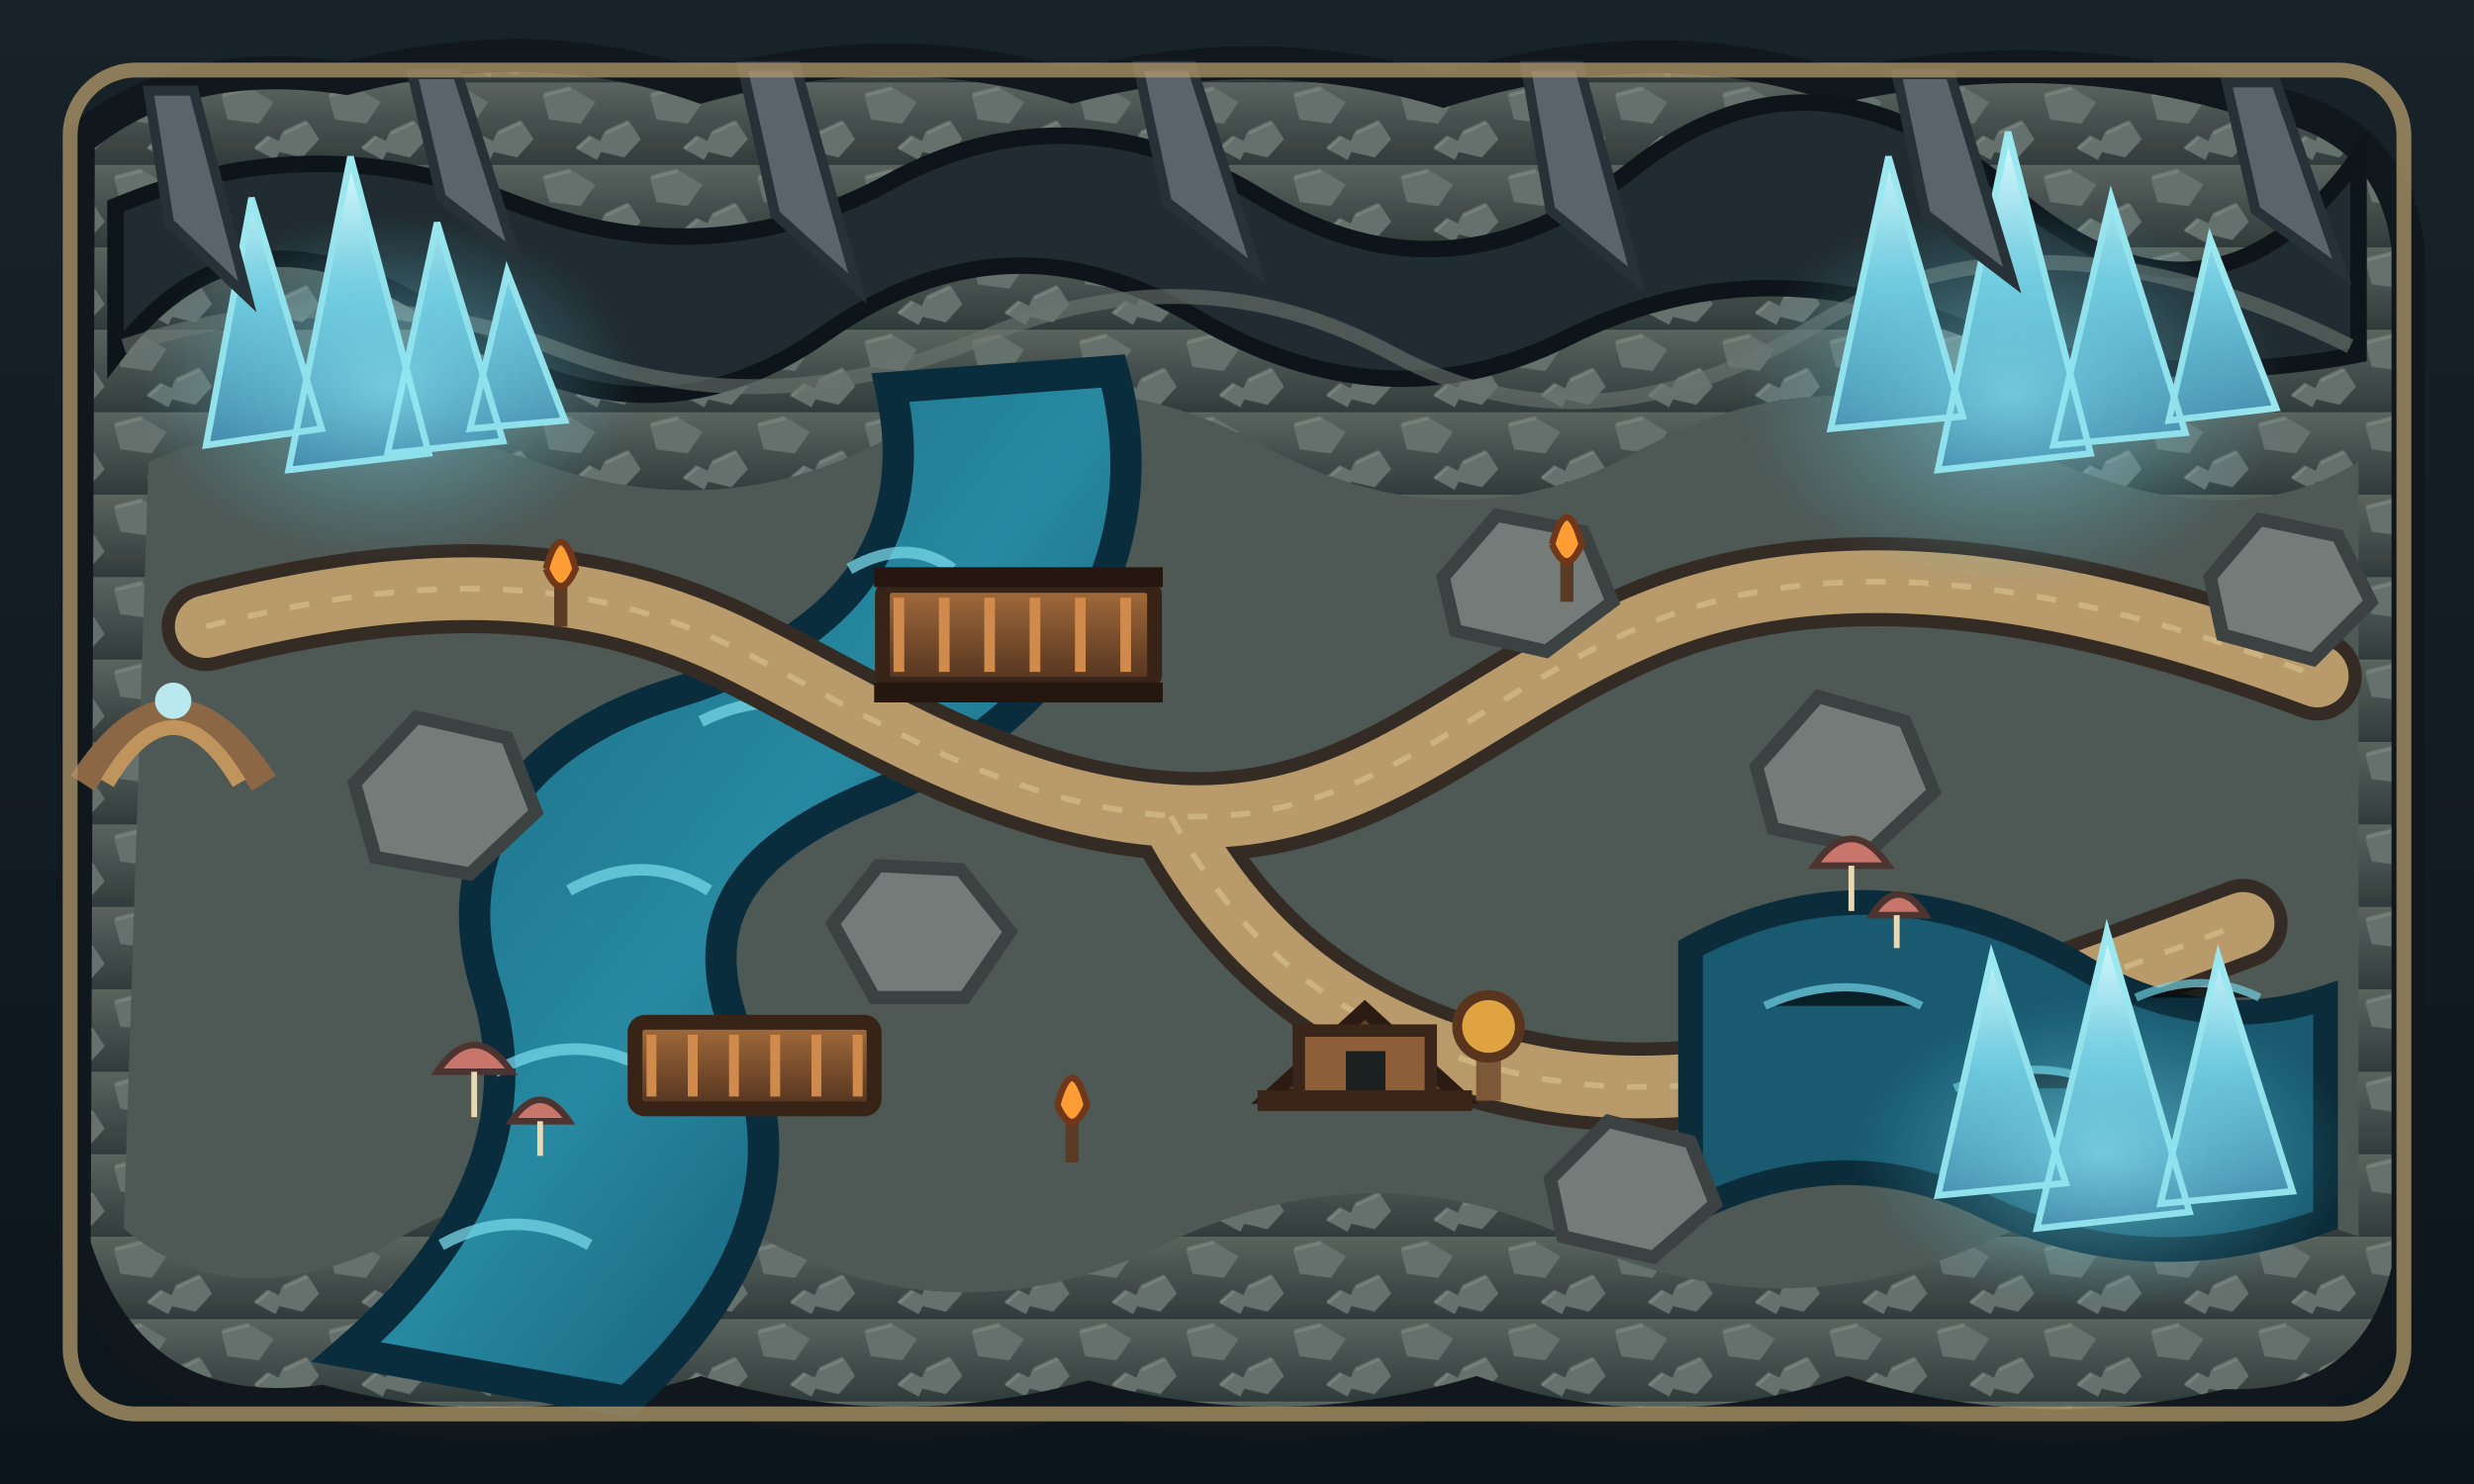
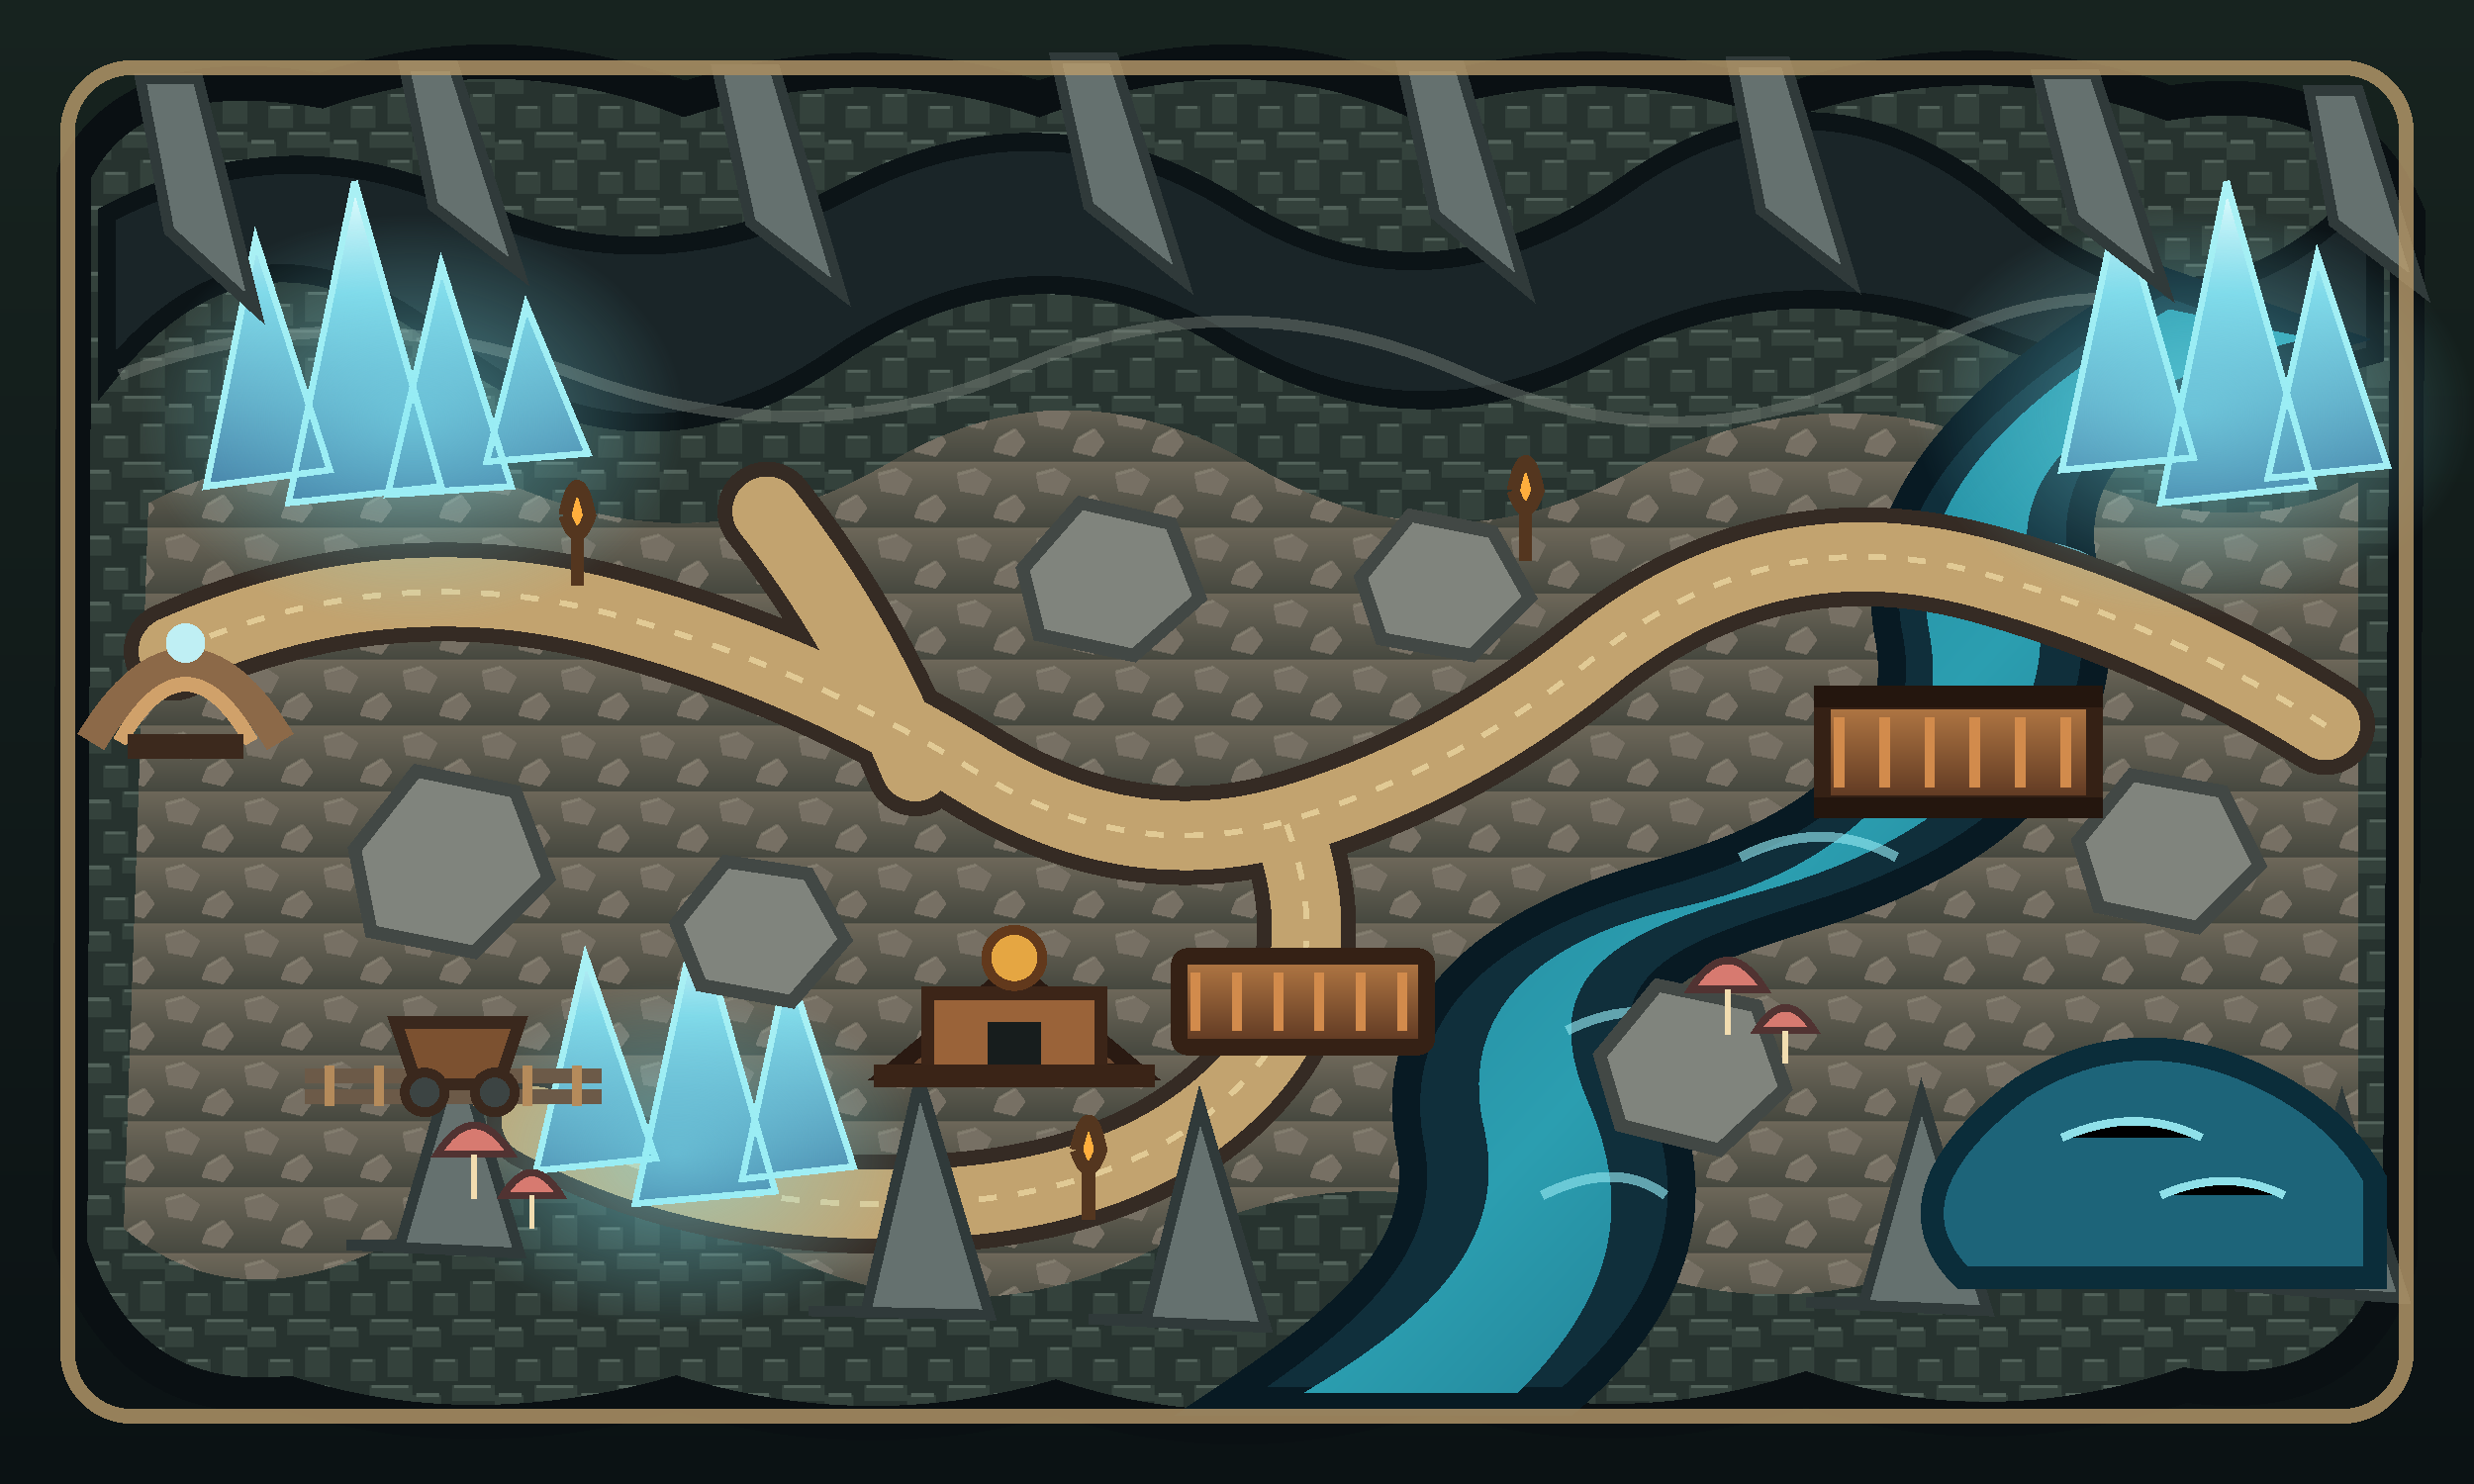
- <svg xmlns="http://www.w3.org/2000/svg" width="3000" height="1800" viewBox="0 0 3000 1800">
+ <svg xmlns="http://www.w3.org/2000/svg" width="3000" height="1800" viewBox="0 0 3000 1800" shape-rendering="crispEdges">
  <defs>
-     <linearGradient id="bg" x2="0" y2="1">
-       <stop stop-color="#172329" />
-       <stop offset="1" stop-color="#0c151b" />
+     <linearGradient id="cave" x2="0" y2="1">
+       <stop stop-color="#17231f" />
+       <stop offset="1" stop-color="#0b1214" />
    </linearGradient>
-     <linearGradient id="floor" x2="0" y2="1">
-       <stop stop-color="#59645f" />
-       <stop offset="1" stop-color="#303b3b" />
+     <linearGradient id="ground" x2="0" y2="1">
+       <stop stop-color="#6d6759" />
+       <stop offset="1" stop-color="#46483f" />
    </linearGradient>
    <linearGradient id="water" x2="1" y2="1">
-       <stop stop-color="#17607a" />
-       <stop offset=".5" stop-color="#2789a1" />
-       <stop offset="1" stop-color="#0c405b" />
+       <stop stop-color="#1d7189" />
+       <stop offset=".5" stop-color="#2b9eb0" />
+       <stop offset="1" stop-color="#14536d" />
    </linearGradient>
    <linearGradient id="wood" x2="0" y2="1">
-       <stop stop-color="#a66d3c" />
-       <stop offset="1" stop-color="#51321f" />
+       <stop stop-color="#b57a45" />
+       <stop offset="1" stop-color="#5b3621" />
    </linearGradient>
    <linearGradient id="crystal" x2="0" y2="1">
-       <stop stop-color="#d9fbff" />
-       <stop offset=".45" stop-color="#71cce0" />
-       <stop offset="1" stop-color="#36759a" />
+       <stop stop-color="#e4ffff" />
+       <stop offset=".35" stop-color="#80d8e8" />
+       <stop offset="1" stop-color="#3d739c" />
    </linearGradient>
-     <radialGradient id="glow">
-       <stop stop-color="#8de8f5" stop-opacity=".65" />
-       <stop offset="1" stop-color="#54b7d0" stop-opacity="0" />
+     <radialGradient id="blueGlow">
+       <stop stop-color="#7ee7f4" stop-opacity=".5" />
+       <stop offset="1" stop-color="#7ee7f4" stop-opacity="0" />
    </radialGradient>
-     <pattern id="stone" width="130" height="100" patternUnits="userSpaceOnUse">
-       <rect width="130" height="100" fill="url(#floor)" />
-       <path d="M8 15l34-9 30 18-18 26-38-5zM82 61l31-14 14 22-20 22-34-8zM48 80l18-15 18 9-10 20z" fill="#65716d" />
-       <path d="M10 15l32-8M84 61l28-13M50 80l16-14" stroke="#87918b" stroke-width="5" opacity=".5" />
+     <pattern id="floor" width="96" height="80" patternUnits="userSpaceOnUse">
+       <rect width="96" height="80" fill="url(#ground)" />
+       <path d="M8 15l24-7 19 13-10 20-29-5zM58 52l22-12 12 16-13 18-27-6z" fill="#777064" />
+       <path d="M9 15l23-6M60 52l19-11" stroke="#8f8979" stroke-width="4" opacity=".5" />
    </pattern>
-     <pattern id="moss" width="90" height="70" patternUnits="userSpaceOnUse">
-       <rect width="90" height="70" fill="#364a3c" />
-       <circle cx="18" cy="20" r="12" fill="#4f7450" />
-       <circle cx="48" cy="45" r="17" fill="#466943" />
-       <path d="M5 58q20-18 40 0M55 12q18-14 32 2" stroke="#6d8b52" stroke-width="7" fill="none" />
+     <pattern id="rock" width="100" height="80" patternUnits="userSpaceOnUse">
+       <rect width="100" height="80" fill="#27332f" />
+       <path d="M0 12h35v22H0M48 0h52v19H48M25 48h30v27H25M70 34h30v36H70" fill="#34423c" />
+       <path d="M5 12h28M51 2h44M28 50h24M73 36h23" stroke="#516159" stroke-width="4" />
    </pattern>
  </defs>
-   <rect width="3000" height="1800" fill="url(#bg)" />
-   <path d="M95 170Q220 65 420 95Q650 35 850 105Q1090 40 1300 105Q1530 45 1750 110Q2010 30 2230 105Q2490 50 2720 120Q2900 140 2920 300V1540Q2880 1710 2700 1705Q2470 1760 2240 1690Q2010 1765 1790 1690Q1550 1760 1320 1695Q1080 1760 850 1690Q610 1760 390 1700Q160 1730 90 1510Z" fill="url(#stone)" stroke="#10181d" stroke-width="40" />
-   <path d="M140 250Q380 150 620 245T1080 220T1530 240T1980 205T2440 235T2860 190L2860 430Q2600 480 2360 390T1900 410T1450 385T1000 405T540 390T140 430Z" fill="#202c31" stroke="#0e151a" stroke-width="20" />
-   <path d="M150 420Q430 330 680 425T1190 410T1690 430T2200 395T2850 420" fill="none" stroke="#6b756f" stroke-width="18" opacity=".6" />
-   <path d="M180 560Q390 470 650 560Q870 640 1070 535Q1300 415 1530 540Q1770 670 1990 545Q2230 415 2460 545Q2700 660 2860 560V1500Q2620 1410 2400 1510Q2150 1620 1900 1500Q1660 1390 1410 1510Q1160 1630 920 1500Q680 1380 470 1510Q280 1600 150 1490Z" fill="#4e5955" />
-   <path d="M420 1640C570 1510 640 1360 590 1200C540 1040 620 900 820 840C1030 775 1120 650 1080 470L1350 450C1410 670 1290 870 1070 960C880 1035 840 1130 900 1270C970 1435 890 1580 760 1700Z" fill="url(#water)" stroke="#0a2d3d" stroke-width="38" />
-   <path d="M535 1510q90-50 180 0M600 1300q100-55 190 0M690 1080q90-50 170 0M850 875q90-45 165 0M1030 690q70-40 125 0" fill="none" stroke="#77d7e8" stroke-width="14" opacity=".75" />
-   <g fill="none" stroke="#342b25" stroke-width="108" stroke-linecap="round">
-     <path d="M250 760C520 690 720 700 900 790C1050 865 1220 980 1430 990C1660 1000 1780 850 1990 760C2210 665 2490 700 2810 820" />
-     <path d="M1420 990C1510 1160 1650 1270 1880 1310C2100 1345 2320 1270 2720 1120" />
+   <rect width="3000" height="1800" fill="url(#cave)" />
+   <path d="M90 210Q160 70 390 110Q610 35 830 120Q1050 50 1260 120Q1500 30 1710 120Q1940 45 2160 125Q2400 40 2630 125Q2850 90 2920 260L2910 1530Q2860 1710 2650 1680Q2410 1760 2190 1685Q1960 1760 1740 1690Q1510 1770 1280 1695Q1050 1760 820 1690Q570 1760 350 1690Q150 1710 85 1510Z" fill="url(#rock)" stroke="#0a1013" stroke-width="42" />
+   <path d="M130 260Q350 145 570 250T1030 230T1500 250T1970 225T2440 255T2880 220L2880 430Q2650 500 2410 405T1940 430T1480 410T1010 435T540 415T130 455Z" fill="#1a2528" stroke="#0c1417" stroke-width="22" />
+   <path d="M145 455Q420 350 700 455T1240 445T1780 455T2320 430T2860 460" fill="none" stroke="#7b8379" stroke-width="14" opacity=".45" />
+   <path d="M180 610Q390 500 650 600Q870 685 1080 560Q1300 430 1530 570Q1760 700 1990 565Q2230 440 2470 560Q2700 670 2860 585V1490Q2600 1410 2390 1515Q2140 1630 1900 1505Q1650 1380 1400 1515Q1150 1640 910 1500Q680 1370 460 1515Q280 1600 150 1490Z" fill="url(#floor)" />
+   <path d="M2620 340C2390 470 2260 610 2290 770C2320 920 2190 1010 2010 1060C1790 1120 1680 1230 1710 1390C1735 1515 1630 1600 1480 1700L1900 1700C2040 1580 2070 1450 2010 1320C1950 1190 2040 1160 2200 1110C2460 1030 2580 880 2530 700C2490 560 2610 470 2820 410Z" fill="#102f3b" stroke="#081a23" stroke-width="34" />
+   <path d="M2630 375C2420 500 2310 620 2340 770C2370 940 2220 1060 2040 1100C1840 1145 1770 1245 1800 1370C1830 1510 1730 1600 1580 1690L1840 1690C1960 1570 1980 1460 1925 1335C1860 1180 1960 1130 2140 1080C2390 1010 2510 865 2465 705C2425 565 2550 470 2800 410Z" fill="url(#water)" />
+   <g fill="none" stroke="#8de4ed" stroke-width="12" opacity=".65">
+     <path d="M2510 520q90-55 175-5" />
+     <path d="M2370 690q100-55 180 0" />
+     <path d="M2310 900q100-50 180 0" />
+     <path d="M2110 1040q100-50 190 0" />
+     <path d="M1900 1250q90-45 170 0" />
+     <path d="M1870 1450q90-45 150 0" />
  </g>
-   <g fill="none" stroke="#b89a6b" stroke-width="76" stroke-linecap="round">
-     <path d="M250 760C520 690 720 700 900 790C1050 865 1220 980 1430 990C1660 1000 1780 850 1990 760C2210 665 2490 700 2810 820" />
-     <path d="M1420 990C1510 1160 1650 1270 1880 1310C2100 1345 2320 1270 2720 1120" />
+   <g fill="none" stroke="#352b24" stroke-width="120" stroke-linecap="round">
+     <path d="M210 790Q480 670 760 750Q980 810 1190 940Q1380 1055 1580 990Q1770 930 1930 800Q2150 620 2420 700Q2630 760 2820 880" />
+     <path d="M1560 1000Q1630 1190 1500 1320Q1370 1450 1120 1460Q850 1470 650 1360" />
+     <path d="M1110 930Q1040 760 930 620" />
  </g>
-   <g fill="none" stroke="#d5bd89" stroke-width="7" stroke-dasharray="24 28" opacity=".7">
-     <path d="M250 760C520 690 720 700 900 790C1050 865 1220 980 1430 990C1660 1000 1780 850 1990 760C2210 665 2490 700 2810 820" />
-     <path d="M1420 990C1510 1160 1650 1270 1880 1310C2100 1345 2320 1270 2720 1120" />
+   <g fill="none" stroke="#c2a36f" stroke-width="84" stroke-linecap="round">
+     <path d="M210 790Q480 670 760 750Q980 810 1190 940Q1380 1055 1580 990Q1770 930 1930 800Q2150 620 2420 700Q2630 760 2820 880" />
+     <path d="M1560 1000Q1630 1190 1500 1320Q1370 1450 1120 1460Q850 1470 650 1360" />
+     <path d="M1110 930Q1040 760 930 620" />
  </g>
-   <path d="M2050 1150q220-120 470 20q150 90 300 40v270q-220 80-420-20q-170-80-350 10z" fill="#195a70" stroke="#0b2d3b" stroke-width="30" />
-   <g stroke="#74d6e6" stroke-width="10" opacity=".65">
-     <path d="M2140 1220q100-45 190 0" />
-     <path d="M2370 1320q100-45 190 0" />
-     <path d="M2590 1210q80-35 150 0" />
+   <g fill="none" stroke="#e1ca95" stroke-width="7" stroke-dasharray="22 26">
+     <path d="M210 790Q480 670 760 750Q980 810 1190 940Q1380 1055 1580 990Q1770 930 1930 800Q2150 620 2420 700Q2630 760 2820 880" />
+     <path d="M1560 1000Q1630 1190 1500 1320Q1370 1450 1120 1460Q850 1470 650 1360" />
  </g>
-   <g fill="url(#crystal)" stroke="#9be7ef" stroke-width="8">
-     <path d="M250 540l55-300 85 280zM350 570l75-380 95 360zM470 550l60-280 80 265zM570 520l45-190 70 180z" />
-     <path d="M2220 520l70-330 90 315zM2350 570l85-410 100 390zM2490 540l70-300 90 285zM2630 510l50-220 80 205z" />
-     <path d="M2350 1450l65-290 90 275zM2470 1490l85-360 100 340zM2620 1460l70-300 90 285z" />
-   </g>
-   <g opacity=".9">
-     <ellipse cx="470" cy="470" rx="300" ry="210" fill="url(#glow)" />
-     <ellipse cx="2440" cy="480" rx="330" ry="240" fill="url(#glow)" />
-     <ellipse cx="2550" cy="1400" rx="300" ry="190" fill="url(#glow)" />
-   </g>
-   <g fill="#59656a" stroke="#273138" stroke-width="12">
-     <path d="M180 110l55 0 65 250-95-90z" />
-     <path d="M500 90l55 0 70 220-90-70z" />
-     <path d="M900 80l65 0 75 270-100-90z" />
-     <path d="M1380 80l65 0 80 250-110-85z" />
-     <path d="M1850 80l65 0 70 260-105-85z" />
-     <path d="M2300 90l65 0 75 250-105-80z" />
-     <path d="M2700 100l60 0 80 230-105-75z" />
-   </g>
-   <g fill="#747b78" stroke="#3b4241" stroke-width="16">
-     <path d="M430 950l75-80 110 25 35 90-80 75-115-20z" />
-     <path d="M1010 1120l55-70 100 5 60 75-55 80-110 0z" />
-     <path d="M1750 700l65-75 105 20 35 85-80 60-110-25z" />
-     <path d="M2130 930l75-85 105 30 35 85-75 70-120-25z" />
-     <path d="M2680 700l60-70 95 20 40 80-70 70-110-30z" />
-     <path d="M1880 1430l70-70 100 25 30 75-75 65-110-25z" />
-   </g>
-   <g stroke="#382317" stroke-width="18">
-     <rect x="1070" y="710" width="330" height="120" rx="12" fill="url(#wood)" />
-     <path d="M1090 725v90m55-90v90m55-90v90m55-90v90m55-90v90m55-90v90" stroke="#d08a4b" stroke-width="13" />
-     <path d="M1060 700h350M1060 840h350" stroke="#25170f" stroke-width="24" />
-     <rect x="770" y="1240" width="290" height="105" rx="12" fill="url(#wood)" />
-     <path d="M790 1255v75m50-75v75m50-75v75m50-75v75m50-75v75m50-75v75" stroke="#d08a4b" stroke-width="12" />
-   </g>
-   <g transform="translate(1540 1160)">
-     <path d="M0 170l115-105 115 105z" fill="#65442c" stroke="#2b1b13" stroke-width="18" />
-     <path d="M35 170v-80h160v80" fill="#8d5e37" stroke="#39251a" stroke-width="15" />
-     <rect x="92" y="115" width="48" height="55" fill="#1a2020" />
-     <path d="M-15 175h260" stroke="#3a2518" stroke-width="25" />
-     <rect x="250" y="105" width="30" height="70" fill="#7c5738" />
-     <circle cx="265" cy="85" r="38" fill="#e0a341" stroke="#5a351e" stroke-width="12" />
+   <g fill="url(#crystal)" stroke="#a9f0f4" stroke-width="8">
+     <path d="M250 590l60-300 90 280zM350 610l80-390 105 370zM470 600l65-280 85 270zM590 560l48-190 75 180z" />
+     <path d="M2500 570l70-330 90 315zM2620 610l80-390 105 370zM2750 580l60-270 85 255z" />
+     <path d="M650 1420l60-260 85 245zM770 1460l75-350 95 335zM900 1430l55-260 80 245z" />
  </g>
  <g>
-     <g transform="translate(680 650)">
-       <path d="M0 110v-70" stroke="#5b3b24" stroke-width="16" />
-       <path d="M-18 40q18-65 36 0q-18 42-36 0" fill="#ff9d35" stroke="#703719" stroke-width="8" />
-     </g>
-     <g transform="translate(1900 620)">
-       <path d="M0 110v-70" stroke="#5b3b24" stroke-width="16" />
-       <path d="M-18 40q18-65 36 0q-18 42-36 0" fill="#ff9d35" stroke="#703719" stroke-width="8" />
-     </g>
-     <g transform="translate(1300 1300)">
-       <path d="M0 110v-70" stroke="#5b3b24" stroke-width="16" />
-       <path d="M-18 40q18-65 36 0q-18 42-36 0" fill="#ff9d35" stroke="#703719" stroke-width="8" />
-     </g>
+     <ellipse cx="500" cy="510" rx="330" ry="250" fill="url(#blueGlow)" />
+     <ellipse cx="2660" cy="500" rx="340" ry="250" fill="url(#blueGlow)" />
+     <ellipse cx="820" cy="1400" rx="300" ry="210" fill="url(#blueGlow)" />
  </g>
-   <g fill="#c8756b" stroke="#4e3431" stroke-width="8">
-     <path d="M530 1300q45-65 90 0z" />
-     <path d="M620 1360q35-52 70 0z" />
-     <path d="M2200 1050q45-65 90 0z" />
-     <path d="M2270 1110q32-50 65 0z" />
+   <g fill="#65716f" stroke="#303a3a" stroke-width="13">
+     <path d="M170 95h70l70 280-105-95zM490 80h60l80 250-105-80zM870 85h70l80 270-110-85zM1280 70h70l85 270-115-90zM1700 80h70l80 270-110-90zM2100 75h65l80 265-110-85zM2470 90h70l85 260-110-85zM2800 110h60l75 240-105-80z" />
+     <path d="M420 1510h65l70-240 75 250zM980 1590h70l65-280 85 285zM1320 1600h70l65-260 80 270zM2190 1580h70l70-250 80 260zM2710 1560h65l65-220 75 235z" />
  </g>
-   <g stroke="#ead8b0" stroke-width="7">
-     <path d="M575 1300v55M655 1360v42M2245 1050v55M2300 1110v40" />
+   <g fill="#80847d" stroke="#424845" stroke-width="16">
+     <path d="M430 1030l75-95 120 25 40 105-90 90-125-25z" />
+     <path d="M820 1120l60-75 100 15 45 80-65 75-110-20z" />
+     <path d="M1240 690l70-80 110 25 35 90-80 70-115-25z" />
+     <path d="M1650 700l60-75 100 20 45 80-70 70-110-20z" />
+     <path d="M1940 1280l70-85 120 25 35 100-80 75-120-30z" />
+     <path d="M2520 1020l65-80 110 20 45 90-75 75-120-25z" />
  </g>
-   <g transform="translate(100 760)">
-     <path d="M0 190Q110 20 220 190" fill="none" stroke="#8b6746" stroke-width="34" />
-     <path d="M30 190Q110 55 190 190" fill="none" stroke="#c0945d" stroke-width="18" />
-     <circle cx="110" cy="90" r="22" fill="#b9e9ef" />
+   <g stroke="#352115" stroke-width="20">
+     <rect x="2210" y="850" width="330" height="125" rx="10" fill="url(#wood)" />
+     <path d="M2230 870v85m55-85v85m55-85v85m55-85v85m55-85v85m55-85v85" stroke="#d28b4c" stroke-width="13" />
+     <path d="M2200 845h350M2200 980h350" stroke="#24160e" stroke-width="26" />
+     <rect x="1430" y="1160" width="300" height="110" rx="10" fill="url(#wood)" />
+     <path d="M1450 1180v70m50-70v70m50-70v70m50-70v70m50-70v70m50-70v70" stroke="#d28b4c" stroke-width="12" />
  </g>
-   <rect x="85" y="85" width="2830" height="1630" rx="80" fill="none" stroke="#b39a6b" stroke-width="18" opacity=".75" />
+   <g transform="translate(1080 1120)">
+     <path d="M0 180l150-125 150 125z" fill="#6d4930" stroke="#2a1a12" stroke-width="20" />
+     <path d="M45 180V85h210v95" fill="#9a6339" stroke="#3c2518" stroke-width="16" />
+     <rect x="118" y="120" width="64" height="60" fill="#171d1d" />
+     <path d="M-20 185h340" stroke="#3a2417" stroke-width="28" />
+     <circle cx="150" cy="42" r="34" fill="#e5a642" stroke="#62391c" stroke-width="12" />
+   </g>
+   <g transform="translate(370 1220)" stroke="#3a281d">
+     <path d="M0 85h360" stroke="#6c5a48" stroke-width="18" />
+     <path d="M0 110h360" stroke="#6c5a48" stroke-width="18" />
+     <path d="M30 72v50m60-50v50m60-50v50m60-50v50m60-50v50m60-50v50" stroke="#b58b5b" stroke-width="12" />
+     <path d="M110 20h150l-25 75H135z" fill="#7c5130" stroke-width="15" />
+     <circle cx="145" cy="105" r="24" fill="#3c4443" stroke-width="12" />
+     <circle cx="230" cy="105" r="24" fill="#3c4443" stroke-width="12" />
+   </g>
+   <g stroke="#54361f" stroke-width="16" fill="#ffae3d">
+     <path d="M700 620v90" />
+     <path d="M685 625q15-70 30 0q-15 45-30 0" />
+     <path d="M1850 590v90" />
+     <path d="M1835 595q15-70 30 0q-15 45-30 0" />
+     <path d="M1320 1390v90" />
+     <path d="M1305 1395q15-70 30 0q-15 45-30 0" />
+   </g>
+   <g fill="#d77a70" stroke="#513332" stroke-width="9">
+     <path d="M530 1400q45-70 90 0z" />
+     <path d="M610 1450q35-55 70 0z" />
+     <path d="M2050 1200q45-70 90 0z" />
+     <path d="M2130 1250q35-55 70 0z" />
+   </g>
+   <g stroke="#f2ddb0" stroke-width="7">
+     <path d="M575 1400v55M645 1450v40M2095 1200v55M2165 1250v40" />
+   </g>
+   <g transform="translate(110 690)">
+     <path d="M0 210Q115 20 230 210" fill="none" stroke="#8c6948" stroke-width="38" />
+     <path d="M35 210Q115 70 195 210" fill="none" stroke="#d0a16a" stroke-width="18" />
+     <path d="M45 215h140" stroke="#3c291d" stroke-width="30" />
+     <circle cx="115" cy="90" r="24" fill="#bfeff4" />
+   </g>
+   <path d="M2450 1320q140-90 300-10q90 45 130 120v120h-500q-100-100 70-230z" fill="#1d6479" stroke="#0b2d3a" stroke-width="28" />
+   <g stroke="#8fe0e9" stroke-width="10">
+     <path d="M2500 1380q90-40 170 0" />
+     <path d="M2620 1450q80-35 150 0" />
+   </g>
+   <rect x="82" y="82" width="2836" height="1636" rx="78" fill="none" stroke="#b99b6b" stroke-width="18" opacity=".8" />
</svg>
